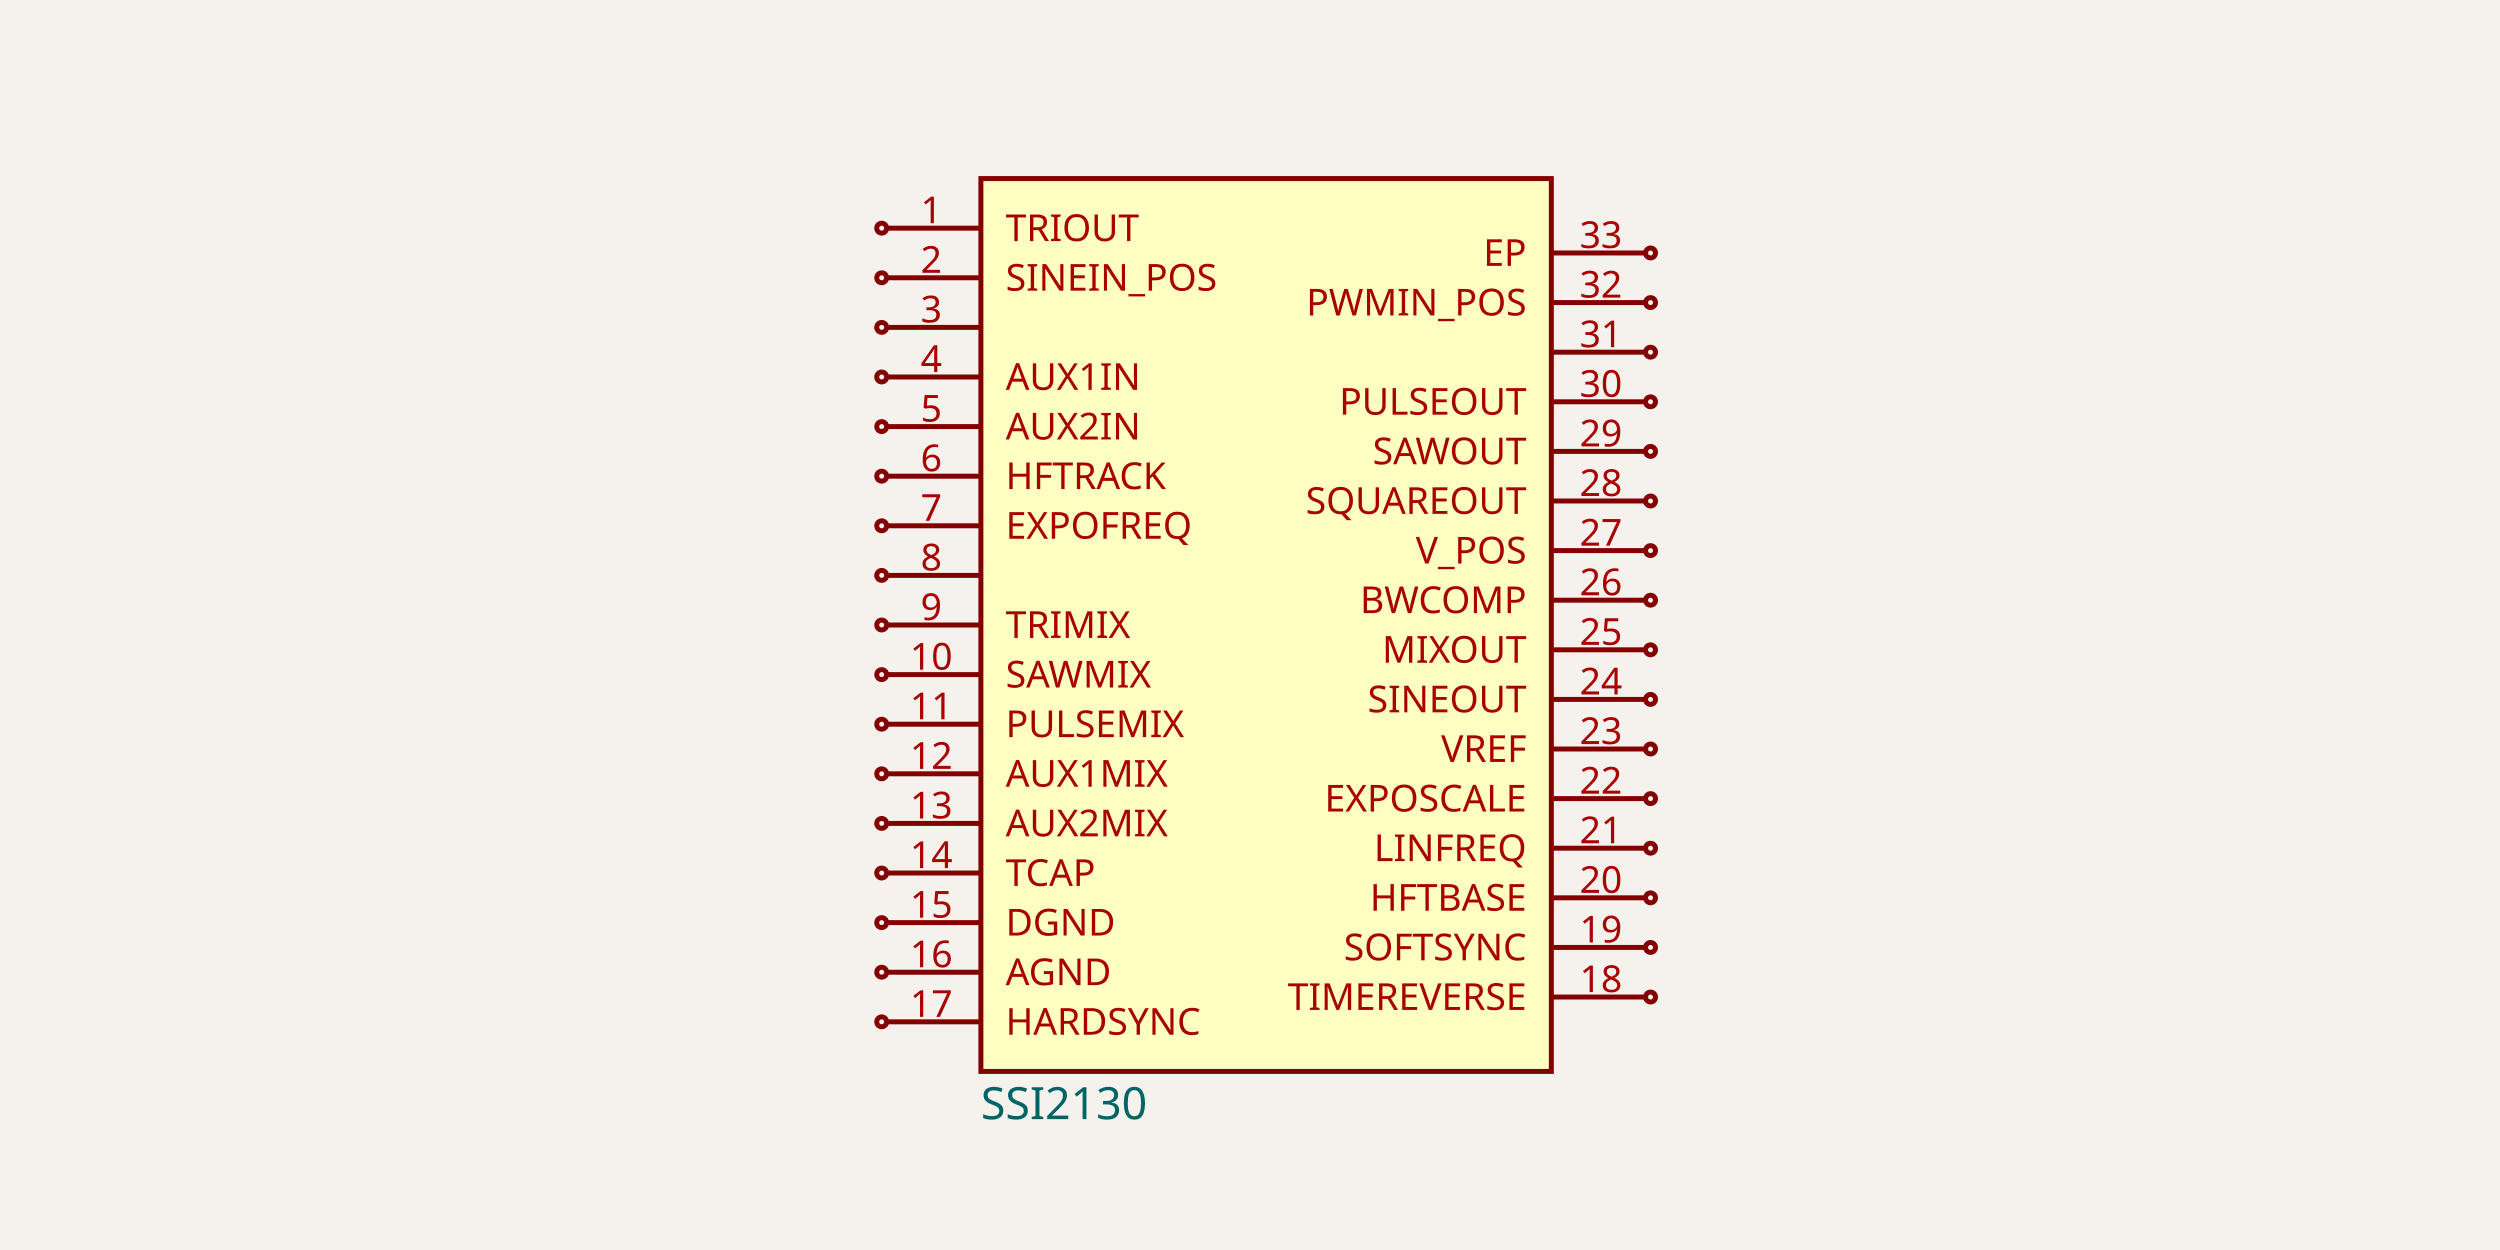
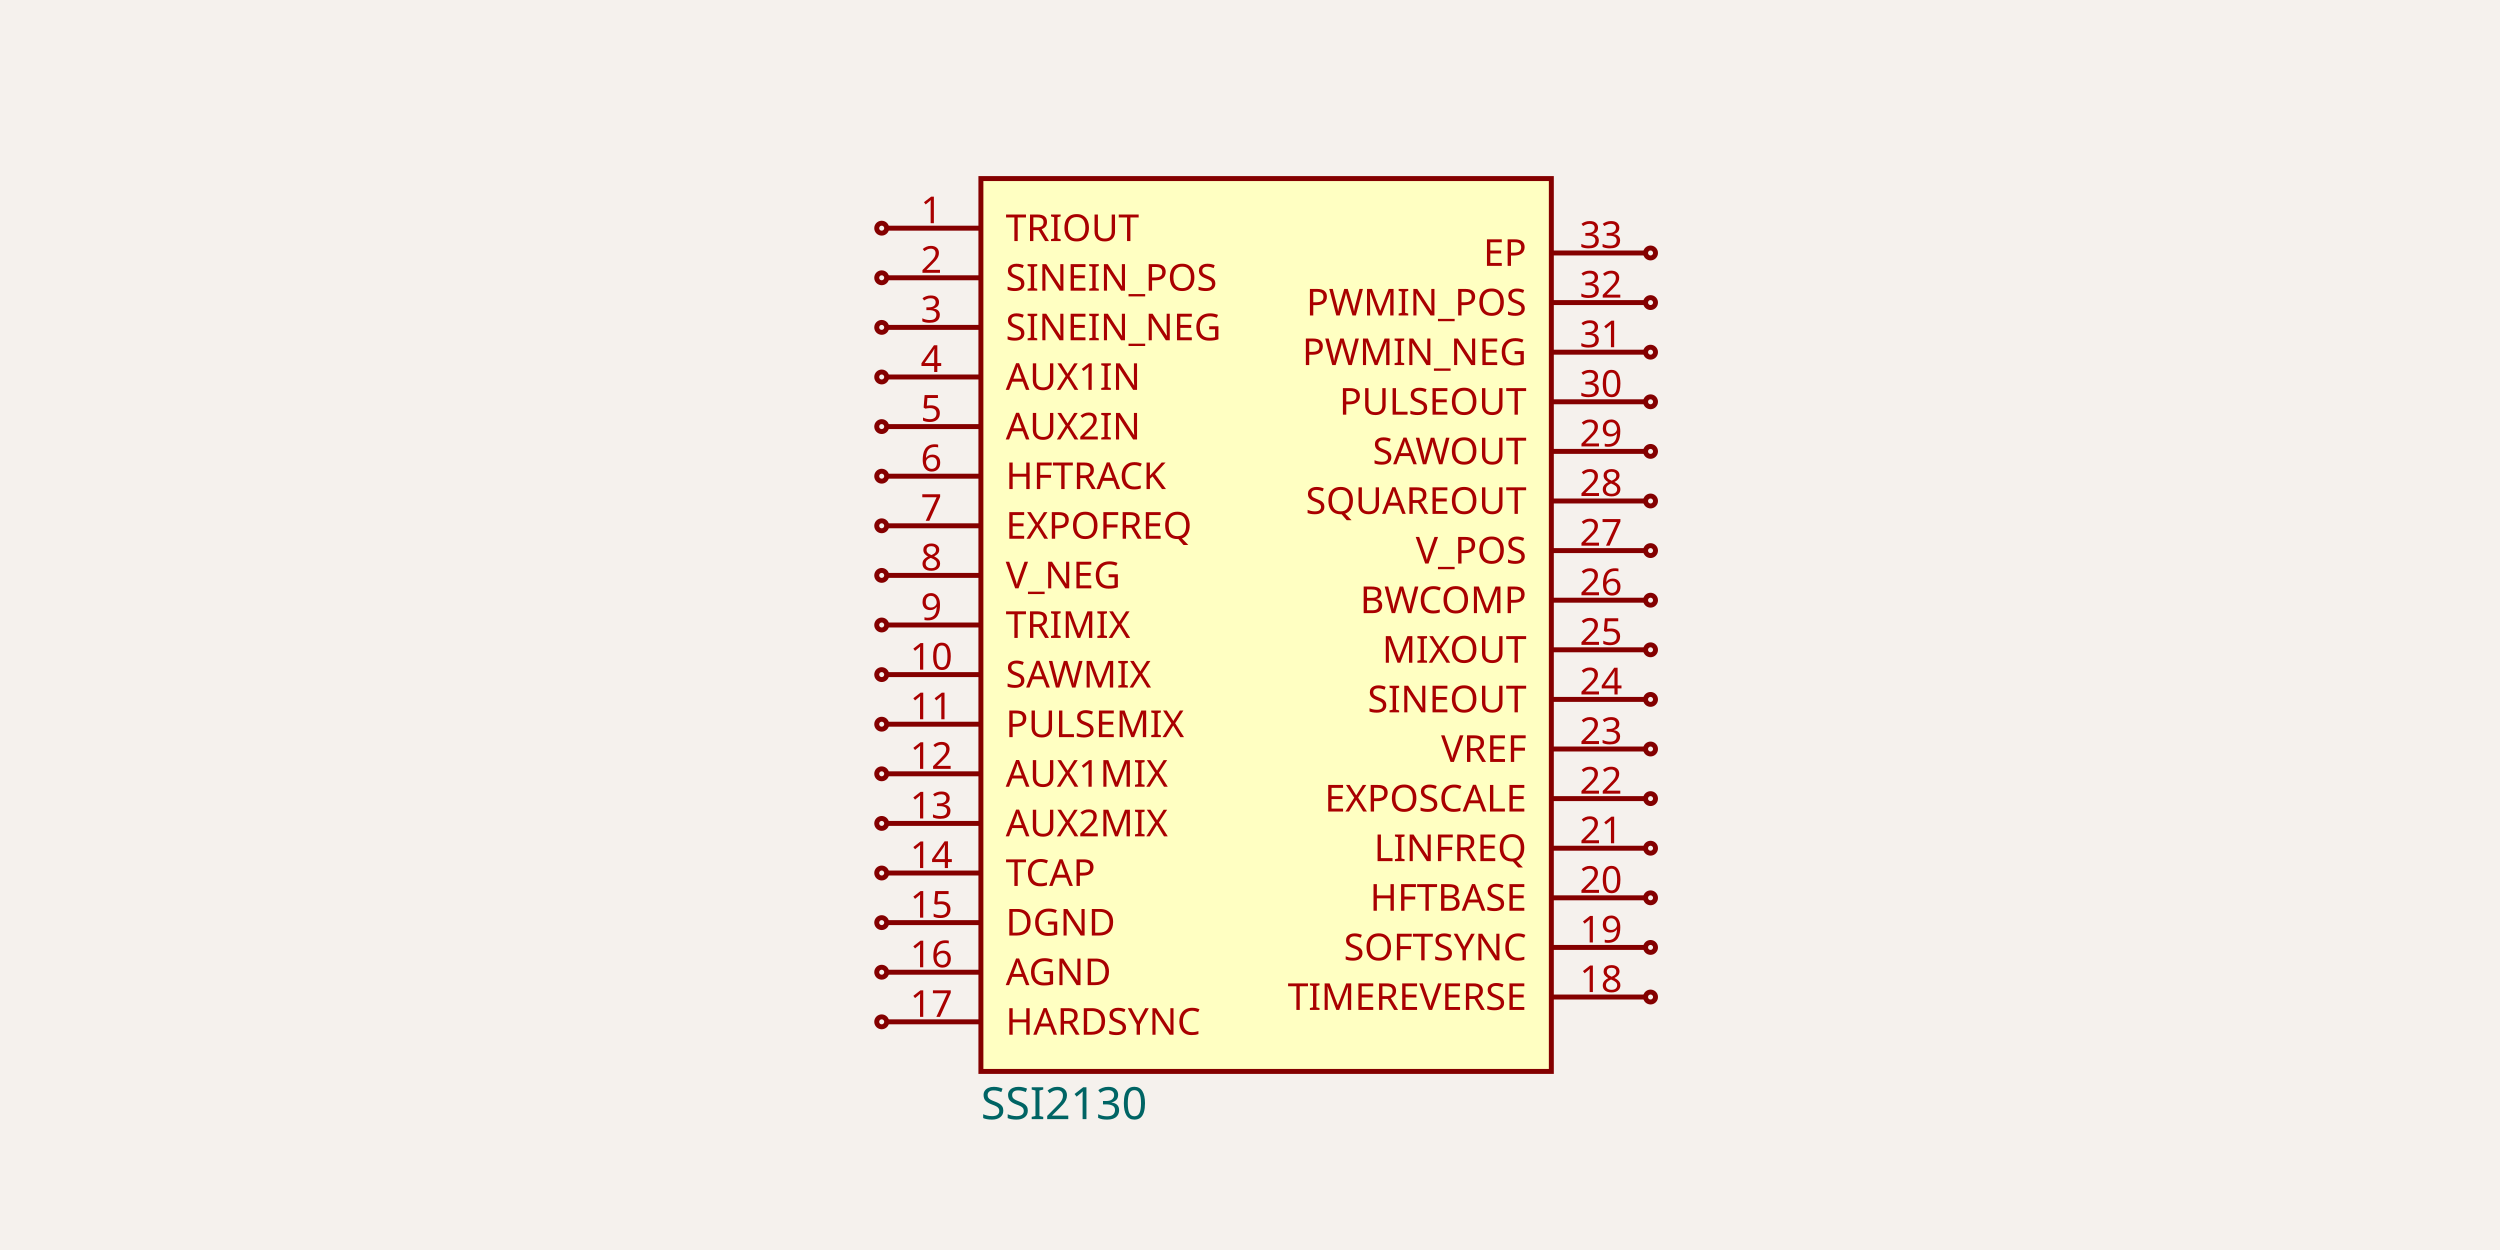
- <svg xmlns="http://www.w3.org/2000/svg" class="tscircuit-schematic" width="1200" height="600" style="background-color: rgb(245, 241, 237)" data-real-to-screen-transform="matrix(119.0476190476,0,0,-119.0476190476,607.7380952381,300)" data-software-used-string="@tscircuit/core@0.0.1537">
+ <svg xmlns="http://www.w3.org/2000/svg" class="tscircuit-schematic" width="1200" height="600" style="background-color: rgb(245, 241, 237)" data-real-to-screen-transform="matrix(119.0476190476,0,0,-119.0476190476,607.7380952381,300)" data-software-used-string="@tscircuit/core@0.0.1766">
  <style>
              .boundary { fill: rgb(245, 241, 237); }
              .schematic-boundary { fill: none; stroke: #fff; }
              .component { fill: none; stroke: rgb(132, 0, 0); }
              .chip { fill: rgb(255, 255, 194); stroke: rgb(132, 0, 0); }
              .component-pin { fill: none; stroke: rgb(132, 0, 0); }
              .text { font-family: sans-serif; fill: rgb(0, 150, 0); }
              .pin-number { fill: rgb(169, 0, 0); }
              .port-label { fill: rgb(0, 100, 100); }
              .component-name { fill: rgb(0, 100, 100); }
-               
+ 
            </style>
  <rect class="boundary" x="0" y="0" width="1200" height="600" />
  <g class="sch-component" data-circuit-json-type="schematic_component" data-schematic-component-id="schematic_component_0">
    <rect class="component chip sch-component-body" x="470.833" y="85.714" width="273.81" height="428.571" stroke-width="2.381px" fill="rgb(255, 255, 194)" stroke="rgb(132, 0, 0)" />
    <rect class="component-overlay sch-component-overlay" x="470.833" y="85.714" width="273.81" height="428.571" fill="transparent" />
    <text class="sch-text" x="470.833" y="529.762" fill="#006464" text-anchor="start" dominant-baseline="middle" font-family="sans-serif" font-size="21.429px" transform="rotate(0, 470.8333, 529.7619)">SSI2130</text>
    <text class="sch-text" x="470.833" y="70.238" fill="#006464" text-anchor="start" dominant-baseline="middle" font-family="sans-serif" font-size="21.429px" transform="rotate(0, 470.8333, 70.2381)" />
    <line class="component-pin sch-component-pin sch-port-line" x1="470.833" y1="109.524" x2="425.595" y2="109.524" stroke-width="2.381px" />
    <g class="sch-port" data-schematic-port-id="source_port_0">
      <circle class="component-pin sch-component-pin sch-port-terminal" cx="423.214" cy="109.524" r="2.381" stroke-width="2.381px" />
      <rect x="420.833" y="107.143" width="4.762" height="4.762" opacity="0" />
    </g>
    <text class="pin-number sch-pin-number" x="447.024" y="107.143" style="font-family: sans-serif;" fill="rgb(169, 0, 0)" text-anchor="middle" dominant-baseline="auto" font-size="17.857px" transform="">1</text>
    <text class="pin-number sch-pin-label" x="482.738" y="109.524" style="font-family: sans-serif;" fill="rgb(169, 0, 0)" text-anchor="start" dominant-baseline="middle" font-size="17.857px" transform="">TRIOUT</text>
    <line class="component-pin sch-component-pin sch-port-line" x1="470.833" y1="133.333" x2="425.595" y2="133.333" stroke-width="2.381px" />
    <g class="sch-port" data-schematic-port-id="source_port_1">
      <circle class="component-pin sch-component-pin sch-port-terminal" cx="423.214" cy="133.333" r="2.381" stroke-width="2.381px" />
      <rect x="420.833" y="130.952" width="4.762" height="4.762" opacity="0" />
    </g>
    <text class="pin-number sch-pin-number" x="447.024" y="130.952" style="font-family: sans-serif;" fill="rgb(169, 0, 0)" text-anchor="middle" dominant-baseline="auto" font-size="17.857px" transform="">2</text>
    <text class="pin-number sch-pin-label" x="482.738" y="133.333" style="font-family: sans-serif;" fill="rgb(169, 0, 0)" text-anchor="start" dominant-baseline="middle" font-size="17.857px" transform="">SINEIN_POS</text>
    <line class="component-pin sch-component-pin sch-port-line" x1="470.833" y1="157.143" x2="425.595" y2="157.143" stroke-width="2.381px" />
    <g class="sch-port" data-schematic-port-id="source_port_2">
      <circle class="component-pin sch-component-pin sch-port-terminal" cx="423.214" cy="157.143" r="2.381" stroke-width="2.381px" />
      <rect x="420.833" y="154.762" width="4.762" height="4.762" opacity="0" />
    </g>
    <text class="pin-number sch-pin-number" x="447.024" y="154.762" style="font-family: sans-serif;" fill="rgb(169, 0, 0)" text-anchor="middle" dominant-baseline="auto" font-size="17.857px" transform="">3</text>
+     <text class="pin-number sch-pin-label" x="482.738" y="157.143" style="font-family: sans-serif;" fill="rgb(169, 0, 0)" text-anchor="start" dominant-baseline="middle" font-size="17.857px" transform="">SINEIN_NEG</text>
    <line class="component-pin sch-component-pin sch-port-line" x1="470.833" y1="180.952" x2="425.595" y2="180.952" stroke-width="2.381px" />
    <g class="sch-port" data-schematic-port-id="source_port_3">
      <circle class="component-pin sch-component-pin sch-port-terminal" cx="423.214" cy="180.952" r="2.381" stroke-width="2.381px" />
      <rect x="420.833" y="178.571" width="4.762" height="4.762" opacity="0" />
    </g>
    <text class="pin-number sch-pin-number" x="447.024" y="178.571" style="font-family: sans-serif;" fill="rgb(169, 0, 0)" text-anchor="middle" dominant-baseline="auto" font-size="17.857px" transform="">4</text>
    <text class="pin-number sch-pin-label" x="482.738" y="180.952" style="font-family: sans-serif;" fill="rgb(169, 0, 0)" text-anchor="start" dominant-baseline="middle" font-size="17.857px" transform="">AUX1IN</text>
    <line class="component-pin sch-component-pin sch-port-line" x1="470.833" y1="204.762" x2="425.595" y2="204.762" stroke-width="2.381px" />
    <g class="sch-port" data-schematic-port-id="source_port_4">
      <circle class="component-pin sch-component-pin sch-port-terminal" cx="423.214" cy="204.762" r="2.381" stroke-width="2.381px" />
      <rect x="420.833" y="202.381" width="4.762" height="4.762" opacity="0" />
    </g>
    <text class="pin-number sch-pin-number" x="447.024" y="202.381" style="font-family: sans-serif;" fill="rgb(169, 0, 0)" text-anchor="middle" dominant-baseline="auto" font-size="17.857px" transform="">5</text>
    <text class="pin-number sch-pin-label" x="482.738" y="204.762" style="font-family: sans-serif;" fill="rgb(169, 0, 0)" text-anchor="start" dominant-baseline="middle" font-size="17.857px" transform="">AUX2IN</text>
    <line class="component-pin sch-component-pin sch-port-line" x1="470.833" y1="228.571" x2="425.595" y2="228.571" stroke-width="2.381px" />
    <g class="sch-port" data-schematic-port-id="source_port_5">
      <circle class="component-pin sch-component-pin sch-port-terminal" cx="423.214" cy="228.571" r="2.381" stroke-width="2.381px" />
      <rect x="420.833" y="226.19" width="4.762" height="4.762" opacity="0" />
    </g>
    <text class="pin-number sch-pin-number" x="447.024" y="226.19" style="font-family: sans-serif;" fill="rgb(169, 0, 0)" text-anchor="middle" dominant-baseline="auto" font-size="17.857px" transform="">6</text>
    <text class="pin-number sch-pin-label" x="482.738" y="228.571" style="font-family: sans-serif;" fill="rgb(169, 0, 0)" text-anchor="start" dominant-baseline="middle" font-size="17.857px" transform="">HFTRACK</text>
    <line class="component-pin sch-component-pin sch-port-line" x1="470.833" y1="252.381" x2="425.595" y2="252.381" stroke-width="2.381px" />
    <g class="sch-port" data-schematic-port-id="source_port_6">
      <circle class="component-pin sch-component-pin sch-port-terminal" cx="423.214" cy="252.381" r="2.381" stroke-width="2.381px" />
      <rect x="420.833" y="250" width="4.762" height="4.762" opacity="0" />
    </g>
    <text class="pin-number sch-pin-number" x="447.024" y="250" style="font-family: sans-serif;" fill="rgb(169, 0, 0)" text-anchor="middle" dominant-baseline="auto" font-size="17.857px" transform="">7</text>
    <text class="pin-number sch-pin-label" x="482.738" y="252.381" style="font-family: sans-serif;" fill="rgb(169, 0, 0)" text-anchor="start" dominant-baseline="middle" font-size="17.857px" transform="">EXPOFREQ</text>
    <line class="component-pin sch-component-pin sch-port-line" x1="470.833" y1="276.19" x2="425.595" y2="276.19" stroke-width="2.381px" />
    <g class="sch-port" data-schematic-port-id="source_port_7">
      <circle class="component-pin sch-component-pin sch-port-terminal" cx="423.214" cy="276.19" r="2.381" stroke-width="2.381px" />
      <rect x="420.833" y="273.81" width="4.762" height="4.762" opacity="0" />
    </g>
    <text class="pin-number sch-pin-number" x="447.024" y="273.81" style="font-family: sans-serif;" fill="rgb(169, 0, 0)" text-anchor="middle" dominant-baseline="auto" font-size="17.857px" transform="">8</text>
+     <text class="pin-number sch-pin-label" x="482.738" y="276.19" style="font-family: sans-serif;" fill="rgb(169, 0, 0)" text-anchor="start" dominant-baseline="middle" font-size="17.857px" transform="">V_NEG</text>
    <line class="component-pin sch-component-pin sch-port-line" x1="470.833" y1="300" x2="425.595" y2="300" stroke-width="2.381px" />
    <g class="sch-port" data-schematic-port-id="source_port_8">
      <circle class="component-pin sch-component-pin sch-port-terminal" cx="423.214" cy="300" r="2.381" stroke-width="2.381px" />
      <rect x="420.833" y="297.619" width="4.762" height="4.762" opacity="0" />
    </g>
    <text class="pin-number sch-pin-number" x="447.024" y="297.619" style="font-family: sans-serif;" fill="rgb(169, 0, 0)" text-anchor="middle" dominant-baseline="auto" font-size="17.857px" transform="">9</text>
    <text class="pin-number sch-pin-label" x="482.738" y="300" style="font-family: sans-serif;" fill="rgb(169, 0, 0)" text-anchor="start" dominant-baseline="middle" font-size="17.857px" transform="">TRIMIX</text>
    <line class="component-pin sch-component-pin sch-port-line" x1="470.833" y1="323.81" x2="425.595" y2="323.81" stroke-width="2.381px" />
    <g class="sch-port" data-schematic-port-id="source_port_9">
      <circle class="component-pin sch-component-pin sch-port-terminal" cx="423.214" cy="323.81" r="2.381" stroke-width="2.381px" />
      <rect x="420.833" y="321.429" width="4.762" height="4.762" opacity="0" />
    </g>
    <text class="pin-number sch-pin-number" x="447.024" y="321.429" style="font-family: sans-serif;" fill="rgb(169, 0, 0)" text-anchor="middle" dominant-baseline="auto" font-size="17.857px" transform="">10</text>
    <text class="pin-number sch-pin-label" x="482.738" y="323.81" style="font-family: sans-serif;" fill="rgb(169, 0, 0)" text-anchor="start" dominant-baseline="middle" font-size="17.857px" transform="">SAWMIX</text>
    <line class="component-pin sch-component-pin sch-port-line" x1="470.833" y1="347.619" x2="425.595" y2="347.619" stroke-width="2.381px" />
    <g class="sch-port" data-schematic-port-id="source_port_10">
      <circle class="component-pin sch-component-pin sch-port-terminal" cx="423.214" cy="347.619" r="2.381" stroke-width="2.381px" />
      <rect x="420.833" y="345.238" width="4.762" height="4.762" opacity="0" />
    </g>
    <text class="pin-number sch-pin-number" x="447.024" y="345.238" style="font-family: sans-serif;" fill="rgb(169, 0, 0)" text-anchor="middle" dominant-baseline="auto" font-size="17.857px" transform="">11</text>
    <text class="pin-number sch-pin-label" x="482.738" y="347.619" style="font-family: sans-serif;" fill="rgb(169, 0, 0)" text-anchor="start" dominant-baseline="middle" font-size="17.857px" transform="">PULSEMIX</text>
    <line class="component-pin sch-component-pin sch-port-line" x1="470.833" y1="371.429" x2="425.595" y2="371.429" stroke-width="2.381px" />
    <g class="sch-port" data-schematic-port-id="source_port_11">
      <circle class="component-pin sch-component-pin sch-port-terminal" cx="423.214" cy="371.429" r="2.381" stroke-width="2.381px" />
      <rect x="420.833" y="369.048" width="4.762" height="4.762" opacity="0" />
    </g>
    <text class="pin-number sch-pin-number" x="447.024" y="369.048" style="font-family: sans-serif;" fill="rgb(169, 0, 0)" text-anchor="middle" dominant-baseline="auto" font-size="17.857px" transform="">12</text>
    <text class="pin-number sch-pin-label" x="482.738" y="371.429" style="font-family: sans-serif;" fill="rgb(169, 0, 0)" text-anchor="start" dominant-baseline="middle" font-size="17.857px" transform="">AUX1MIX</text>
    <line class="component-pin sch-component-pin sch-port-line" x1="470.833" y1="395.238" x2="425.595" y2="395.238" stroke-width="2.381px" />
    <g class="sch-port" data-schematic-port-id="source_port_12">
      <circle class="component-pin sch-component-pin sch-port-terminal" cx="423.214" cy="395.238" r="2.381" stroke-width="2.381px" />
      <rect x="420.833" y="392.857" width="4.762" height="4.762" opacity="0" />
    </g>
    <text class="pin-number sch-pin-number" x="447.024" y="392.857" style="font-family: sans-serif;" fill="rgb(169, 0, 0)" text-anchor="middle" dominant-baseline="auto" font-size="17.857px" transform="">13</text>
    <text class="pin-number sch-pin-label" x="482.738" y="395.238" style="font-family: sans-serif;" fill="rgb(169, 0, 0)" text-anchor="start" dominant-baseline="middle" font-size="17.857px" transform="">AUX2MIX</text>
    <line class="component-pin sch-component-pin sch-port-line" x1="470.833" y1="419.048" x2="425.595" y2="419.048" stroke-width="2.381px" />
    <g class="sch-port" data-schematic-port-id="source_port_13">
      <circle class="component-pin sch-component-pin sch-port-terminal" cx="423.214" cy="419.048" r="2.381" stroke-width="2.381px" />
      <rect x="420.833" y="416.667" width="4.762" height="4.762" opacity="0" />
    </g>
    <text class="pin-number sch-pin-number" x="447.024" y="416.667" style="font-family: sans-serif;" fill="rgb(169, 0, 0)" text-anchor="middle" dominant-baseline="auto" font-size="17.857px" transform="">14</text>
    <text class="pin-number sch-pin-label" x="482.738" y="419.048" style="font-family: sans-serif;" fill="rgb(169, 0, 0)" text-anchor="start" dominant-baseline="middle" font-size="17.857px" transform="">TCAP</text>
    <line class="component-pin sch-component-pin sch-port-line" x1="470.833" y1="442.857" x2="425.595" y2="442.857" stroke-width="2.381px" />
    <g class="sch-port" data-schematic-port-id="source_port_14">
      <circle class="component-pin sch-component-pin sch-port-terminal" cx="423.214" cy="442.857" r="2.381" stroke-width="2.381px" />
      <rect x="420.833" y="440.476" width="4.762" height="4.762" opacity="0" />
    </g>
    <text class="pin-number sch-pin-number" x="447.024" y="440.476" style="font-family: sans-serif;" fill="rgb(169, 0, 0)" text-anchor="middle" dominant-baseline="auto" font-size="17.857px" transform="">15</text>
    <text class="pin-number sch-pin-label" x="482.738" y="442.857" style="font-family: sans-serif;" fill="rgb(169, 0, 0)" text-anchor="start" dominant-baseline="middle" font-size="17.857px" transform="">DGND</text>
    <line class="component-pin sch-component-pin sch-port-line" x1="470.833" y1="466.667" x2="425.595" y2="466.667" stroke-width="2.381px" />
    <g class="sch-port" data-schematic-port-id="source_port_15">
      <circle class="component-pin sch-component-pin sch-port-terminal" cx="423.214" cy="466.667" r="2.381" stroke-width="2.381px" />
      <rect x="420.833" y="464.286" width="4.762" height="4.762" opacity="0" />
    </g>
    <text class="pin-number sch-pin-number" x="447.024" y="464.286" style="font-family: sans-serif;" fill="rgb(169, 0, 0)" text-anchor="middle" dominant-baseline="auto" font-size="17.857px" transform="">16</text>
    <text class="pin-number sch-pin-label" x="482.738" y="466.667" style="font-family: sans-serif;" fill="rgb(169, 0, 0)" text-anchor="start" dominant-baseline="middle" font-size="17.857px" transform="">AGND</text>
    <line class="component-pin sch-component-pin sch-port-line" x1="470.833" y1="490.476" x2="425.595" y2="490.476" stroke-width="2.381px" />
    <g class="sch-port" data-schematic-port-id="source_port_16">
      <circle class="component-pin sch-component-pin sch-port-terminal" cx="423.214" cy="490.476" r="2.381" stroke-width="2.381px" />
      <rect x="420.833" y="488.095" width="4.762" height="4.762" opacity="0" />
    </g>
    <text class="pin-number sch-pin-number" x="447.024" y="488.095" style="font-family: sans-serif;" fill="rgb(169, 0, 0)" text-anchor="middle" dominant-baseline="auto" font-size="17.857px" transform="">17</text>
    <text class="pin-number sch-pin-label" x="482.738" y="490.476" style="font-family: sans-serif;" fill="rgb(169, 0, 0)" text-anchor="start" dominant-baseline="middle" font-size="17.857px" transform="">HARDSYNC</text>
    <line class="component-pin sch-component-pin sch-port-line" x1="744.643" y1="478.571" x2="789.881" y2="478.571" stroke-width="2.381px" />
    <g class="sch-port" data-schematic-port-id="source_port_17">
      <circle class="component-pin sch-component-pin sch-port-terminal" cx="792.262" cy="478.571" r="2.381" stroke-width="2.381px" />
      <rect x="789.881" y="476.19" width="4.762" height="4.762" opacity="0" />
    </g>
    <text class="pin-number sch-pin-number" x="768.452" y="476.19" style="font-family: sans-serif;" fill="rgb(169, 0, 0)" text-anchor="middle" dominant-baseline="auto" font-size="17.857px" transform="">18</text>
    <text class="pin-number sch-pin-label" x="732.738" y="478.571" style="font-family: sans-serif;" fill="rgb(169, 0, 0)" text-anchor="end" dominant-baseline="middle" font-size="17.857px" transform="">TIMEREVERSE</text>
    <line class="component-pin sch-component-pin sch-port-line" x1="744.643" y1="454.762" x2="789.881" y2="454.762" stroke-width="2.381px" />
    <g class="sch-port" data-schematic-port-id="source_port_18">
      <circle class="component-pin sch-component-pin sch-port-terminal" cx="792.262" cy="454.762" r="2.381" stroke-width="2.381px" />
      <rect x="789.881" y="452.381" width="4.762" height="4.762" opacity="0" />
    </g>
    <text class="pin-number sch-pin-number" x="768.452" y="452.381" style="font-family: sans-serif;" fill="rgb(169, 0, 0)" text-anchor="middle" dominant-baseline="auto" font-size="17.857px" transform="">19</text>
    <text class="pin-number sch-pin-label" x="732.738" y="454.762" style="font-family: sans-serif;" fill="rgb(169, 0, 0)" text-anchor="end" dominant-baseline="middle" font-size="17.857px" transform="">SOFTSYNC</text>
    <line class="component-pin sch-component-pin sch-port-line" x1="744.643" y1="430.952" x2="789.881" y2="430.952" stroke-width="2.381px" />
    <g class="sch-port" data-schematic-port-id="source_port_19">
      <circle class="component-pin sch-component-pin sch-port-terminal" cx="792.262" cy="430.952" r="2.381" stroke-width="2.381px" />
      <rect x="789.881" y="428.571" width="4.762" height="4.762" opacity="0" />
    </g>
    <text class="pin-number sch-pin-number" x="768.452" y="428.571" style="font-family: sans-serif;" fill="rgb(169, 0, 0)" text-anchor="middle" dominant-baseline="auto" font-size="17.857px" transform="">20</text>
    <text class="pin-number sch-pin-label" x="732.738" y="430.952" style="font-family: sans-serif;" fill="rgb(169, 0, 0)" text-anchor="end" dominant-baseline="middle" font-size="17.857px" transform="">HFTBASE</text>
    <line class="component-pin sch-component-pin sch-port-line" x1="744.643" y1="407.143" x2="789.881" y2="407.143" stroke-width="2.381px" />
    <g class="sch-port" data-schematic-port-id="source_port_20">
      <circle class="component-pin sch-component-pin sch-port-terminal" cx="792.262" cy="407.143" r="2.381" stroke-width="2.381px" />
      <rect x="789.881" y="404.762" width="4.762" height="4.762" opacity="0" />
    </g>
    <text class="pin-number sch-pin-number" x="768.452" y="404.762" style="font-family: sans-serif;" fill="rgb(169, 0, 0)" text-anchor="middle" dominant-baseline="auto" font-size="17.857px" transform="">21</text>
    <text class="pin-number sch-pin-label" x="732.738" y="407.143" style="font-family: sans-serif;" fill="rgb(169, 0, 0)" text-anchor="end" dominant-baseline="middle" font-size="17.857px" transform="">LINFREQ</text>
    <line class="component-pin sch-component-pin sch-port-line" x1="744.643" y1="383.333" x2="789.881" y2="383.333" stroke-width="2.381px" />
    <g class="sch-port" data-schematic-port-id="source_port_21">
      <circle class="component-pin sch-component-pin sch-port-terminal" cx="792.262" cy="383.333" r="2.381" stroke-width="2.381px" />
      <rect x="789.881" y="380.952" width="4.762" height="4.762" opacity="0" />
    </g>
    <text class="pin-number sch-pin-number" x="768.452" y="380.952" style="font-family: sans-serif;" fill="rgb(169, 0, 0)" text-anchor="middle" dominant-baseline="auto" font-size="17.857px" transform="">22</text>
    <text class="pin-number sch-pin-label" x="732.738" y="383.333" style="font-family: sans-serif;" fill="rgb(169, 0, 0)" text-anchor="end" dominant-baseline="middle" font-size="17.857px" transform="">EXPOSCALE</text>
    <line class="component-pin sch-component-pin sch-port-line" x1="744.643" y1="359.524" x2="789.881" y2="359.524" stroke-width="2.381px" />
    <g class="sch-port" data-schematic-port-id="source_port_22">
      <circle class="component-pin sch-component-pin sch-port-terminal" cx="792.262" cy="359.524" r="2.381" stroke-width="2.381px" />
      <rect x="789.881" y="357.143" width="4.762" height="4.762" opacity="0" />
    </g>
    <text class="pin-number sch-pin-number" x="768.452" y="357.143" style="font-family: sans-serif;" fill="rgb(169, 0, 0)" text-anchor="middle" dominant-baseline="auto" font-size="17.857px" transform="">23</text>
    <text class="pin-number sch-pin-label" x="732.738" y="359.524" style="font-family: sans-serif;" fill="rgb(169, 0, 0)" text-anchor="end" dominant-baseline="middle" font-size="17.857px" transform="">VREF</text>
    <line class="component-pin sch-component-pin sch-port-line" x1="744.643" y1="335.714" x2="789.881" y2="335.714" stroke-width="2.381px" />
    <g class="sch-port" data-schematic-port-id="source_port_23">
      <circle class="component-pin sch-component-pin sch-port-terminal" cx="792.262" cy="335.714" r="2.381" stroke-width="2.381px" />
      <rect x="789.881" y="333.333" width="4.762" height="4.762" opacity="0" />
    </g>
    <text class="pin-number sch-pin-number" x="768.452" y="333.333" style="font-family: sans-serif;" fill="rgb(169, 0, 0)" text-anchor="middle" dominant-baseline="auto" font-size="17.857px" transform="">24</text>
    <text class="pin-number sch-pin-label" x="732.738" y="335.714" style="font-family: sans-serif;" fill="rgb(169, 0, 0)" text-anchor="end" dominant-baseline="middle" font-size="17.857px" transform="">SINEOUT</text>
    <line class="component-pin sch-component-pin sch-port-line" x1="744.643" y1="311.905" x2="789.881" y2="311.905" stroke-width="2.381px" />
    <g class="sch-port" data-schematic-port-id="source_port_24">
      <circle class="component-pin sch-component-pin sch-port-terminal" cx="792.262" cy="311.905" r="2.381" stroke-width="2.381px" />
      <rect x="789.881" y="309.524" width="4.762" height="4.762" opacity="0" />
    </g>
    <text class="pin-number sch-pin-number" x="768.452" y="309.524" style="font-family: sans-serif;" fill="rgb(169, 0, 0)" text-anchor="middle" dominant-baseline="auto" font-size="17.857px" transform="">25</text>
    <text class="pin-number sch-pin-label" x="732.738" y="311.905" style="font-family: sans-serif;" fill="rgb(169, 0, 0)" text-anchor="end" dominant-baseline="middle" font-size="17.857px" transform="">MIXOUT</text>
    <line class="component-pin sch-component-pin sch-port-line" x1="744.643" y1="288.095" x2="789.881" y2="288.095" stroke-width="2.381px" />
    <g class="sch-port" data-schematic-port-id="source_port_25">
      <circle class="component-pin sch-component-pin sch-port-terminal" cx="792.262" cy="288.095" r="2.381" stroke-width="2.381px" />
      <rect x="789.881" y="285.714" width="4.762" height="4.762" opacity="0" />
    </g>
    <text class="pin-number sch-pin-number" x="768.452" y="285.714" style="font-family: sans-serif;" fill="rgb(169, 0, 0)" text-anchor="middle" dominant-baseline="auto" font-size="17.857px" transform="">26</text>
    <text class="pin-number sch-pin-label" x="732.738" y="288.095" style="font-family: sans-serif;" fill="rgb(169, 0, 0)" text-anchor="end" dominant-baseline="middle" font-size="17.857px" transform="">BWCOMP</text>
    <line class="component-pin sch-component-pin sch-port-line" x1="744.643" y1="264.286" x2="789.881" y2="264.286" stroke-width="2.381px" />
    <g class="sch-port" data-schematic-port-id="source_port_26">
      <circle class="component-pin sch-component-pin sch-port-terminal" cx="792.262" cy="264.286" r="2.381" stroke-width="2.381px" />
      <rect x="789.881" y="261.905" width="4.762" height="4.762" opacity="0" />
    </g>
    <text class="pin-number sch-pin-number" x="768.452" y="261.905" style="font-family: sans-serif;" fill="rgb(169, 0, 0)" text-anchor="middle" dominant-baseline="auto" font-size="17.857px" transform="">27</text>
    <text class="pin-number sch-pin-label" x="732.738" y="264.286" style="font-family: sans-serif;" fill="rgb(169, 0, 0)" text-anchor="end" dominant-baseline="middle" font-size="17.857px" transform="">V_POS</text>
    <line class="component-pin sch-component-pin sch-port-line" x1="744.643" y1="240.476" x2="789.881" y2="240.476" stroke-width="2.381px" />
    <g class="sch-port" data-schematic-port-id="source_port_27">
      <circle class="component-pin sch-component-pin sch-port-terminal" cx="792.262" cy="240.476" r="2.381" stroke-width="2.381px" />
      <rect x="789.881" y="238.095" width="4.762" height="4.762" opacity="0" />
    </g>
    <text class="pin-number sch-pin-number" x="768.452" y="238.095" style="font-family: sans-serif;" fill="rgb(169, 0, 0)" text-anchor="middle" dominant-baseline="auto" font-size="17.857px" transform="">28</text>
    <text class="pin-number sch-pin-label" x="732.738" y="240.476" style="font-family: sans-serif;" fill="rgb(169, 0, 0)" text-anchor="end" dominant-baseline="middle" font-size="17.857px" transform="">SQUAREOUT</text>
    <line class="component-pin sch-component-pin sch-port-line" x1="744.643" y1="216.667" x2="789.881" y2="216.667" stroke-width="2.381px" />
    <g class="sch-port" data-schematic-port-id="source_port_28">
      <circle class="component-pin sch-component-pin sch-port-terminal" cx="792.262" cy="216.667" r="2.381" stroke-width="2.381px" />
      <rect x="789.881" y="214.286" width="4.762" height="4.762" opacity="0" />
    </g>
    <text class="pin-number sch-pin-number" x="768.452" y="214.286" style="font-family: sans-serif;" fill="rgb(169, 0, 0)" text-anchor="middle" dominant-baseline="auto" font-size="17.857px" transform="">29</text>
    <text class="pin-number sch-pin-label" x="732.738" y="216.667" style="font-family: sans-serif;" fill="rgb(169, 0, 0)" text-anchor="end" dominant-baseline="middle" font-size="17.857px" transform="">SAWOUT</text>
    <line class="component-pin sch-component-pin sch-port-line" x1="744.643" y1="192.857" x2="789.881" y2="192.857" stroke-width="2.381px" />
    <g class="sch-port" data-schematic-port-id="source_port_29">
      <circle class="component-pin sch-component-pin sch-port-terminal" cx="792.262" cy="192.857" r="2.381" stroke-width="2.381px" />
      <rect x="789.881" y="190.476" width="4.762" height="4.762" opacity="0" />
    </g>
    <text class="pin-number sch-pin-number" x="768.452" y="190.476" style="font-family: sans-serif;" fill="rgb(169, 0, 0)" text-anchor="middle" dominant-baseline="auto" font-size="17.857px" transform="">30</text>
    <text class="pin-number sch-pin-label" x="732.738" y="192.857" style="font-family: sans-serif;" fill="rgb(169, 0, 0)" text-anchor="end" dominant-baseline="middle" font-size="17.857px" transform="">PULSEOUT</text>
    <line class="component-pin sch-component-pin sch-port-line" x1="744.643" y1="169.048" x2="789.881" y2="169.048" stroke-width="2.381px" />
    <g class="sch-port" data-schematic-port-id="source_port_30">
      <circle class="component-pin sch-component-pin sch-port-terminal" cx="792.262" cy="169.048" r="2.381" stroke-width="2.381px" />
      <rect x="789.881" y="166.667" width="4.762" height="4.762" opacity="0" />
    </g>
    <text class="pin-number sch-pin-number" x="768.452" y="166.667" style="font-family: sans-serif;" fill="rgb(169, 0, 0)" text-anchor="middle" dominant-baseline="auto" font-size="17.857px" transform="">31</text>
+     <text class="pin-number sch-pin-label" x="732.738" y="169.048" style="font-family: sans-serif;" fill="rgb(169, 0, 0)" text-anchor="end" dominant-baseline="middle" font-size="17.857px" transform="">PWMIN_NEG</text>
    <line class="component-pin sch-component-pin sch-port-line" x1="744.643" y1="145.238" x2="789.881" y2="145.238" stroke-width="2.381px" />
    <g class="sch-port" data-schematic-port-id="source_port_31">
      <circle class="component-pin sch-component-pin sch-port-terminal" cx="792.262" cy="145.238" r="2.381" stroke-width="2.381px" />
      <rect x="789.881" y="142.857" width="4.762" height="4.762" opacity="0" />
    </g>
    <text class="pin-number sch-pin-number" x="768.452" y="142.857" style="font-family: sans-serif;" fill="rgb(169, 0, 0)" text-anchor="middle" dominant-baseline="auto" font-size="17.857px" transform="">32</text>
    <text class="pin-number sch-pin-label" x="732.738" y="145.238" style="font-family: sans-serif;" fill="rgb(169, 0, 0)" text-anchor="end" dominant-baseline="middle" font-size="17.857px" transform="">PWMIN_POS</text>
    <line class="component-pin sch-component-pin sch-port-line" x1="744.643" y1="121.429" x2="789.881" y2="121.429" stroke-width="2.381px" />
    <g class="sch-port" data-schematic-port-id="source_port_32">
      <circle class="component-pin sch-component-pin sch-port-terminal" cx="792.262" cy="121.429" r="2.381" stroke-width="2.381px" />
      <rect x="789.881" y="119.048" width="4.762" height="4.762" opacity="0" />
    </g>
    <text class="pin-number sch-pin-number" x="768.452" y="119.048" style="font-family: sans-serif;" fill="rgb(169, 0, 0)" text-anchor="middle" dominant-baseline="auto" font-size="17.857px" transform="">33</text>
    <text class="pin-number sch-pin-label" x="732.738" y="121.429" style="font-family: sans-serif;" fill="rgb(169, 0, 0)" text-anchor="end" dominant-baseline="middle" font-size="17.857px" transform="">EP</text>
  </g>
  <g class="schematic-port-hover sch-port-hover" data-schematic-port-id="source_port_0">
    <circle cx="423.214" cy="109.524" r="4.762" fill="red" opacity="0" />
  </g>
  <g class="schematic-port-hover sch-port-hover" data-schematic-port-id="source_port_1">
    <circle cx="423.214" cy="133.333" r="4.762" fill="red" opacity="0" />
  </g>
  <g class="schematic-port-hover sch-port-hover" data-schematic-port-id="source_port_2">
    <circle cx="423.214" cy="157.143" r="4.762" fill="red" opacity="0" />
  </g>
  <g class="schematic-port-hover sch-port-hover" data-schematic-port-id="source_port_3">
    <circle cx="423.214" cy="180.952" r="4.762" fill="red" opacity="0" />
  </g>
  <g class="schematic-port-hover sch-port-hover" data-schematic-port-id="source_port_4">
    <circle cx="423.214" cy="204.762" r="4.762" fill="red" opacity="0" />
  </g>
  <g class="schematic-port-hover sch-port-hover" data-schematic-port-id="source_port_5">
    <circle cx="423.214" cy="228.571" r="4.762" fill="red" opacity="0" />
  </g>
  <g class="schematic-port-hover sch-port-hover" data-schematic-port-id="source_port_6">
    <circle cx="423.214" cy="252.381" r="4.762" fill="red" opacity="0" />
  </g>
  <g class="schematic-port-hover sch-port-hover" data-schematic-port-id="source_port_7">
    <circle cx="423.214" cy="276.19" r="4.762" fill="red" opacity="0" />
  </g>
  <g class="schematic-port-hover sch-port-hover" data-schematic-port-id="source_port_8">
    <circle cx="423.214" cy="300" r="4.762" fill="red" opacity="0" />
  </g>
  <g class="schematic-port-hover sch-port-hover" data-schematic-port-id="source_port_9">
    <circle cx="423.214" cy="323.81" r="4.762" fill="red" opacity="0" />
  </g>
  <g class="schematic-port-hover sch-port-hover" data-schematic-port-id="source_port_10">
    <circle cx="423.214" cy="347.619" r="4.762" fill="red" opacity="0" />
  </g>
  <g class="schematic-port-hover sch-port-hover" data-schematic-port-id="source_port_11">
    <circle cx="423.214" cy="371.429" r="4.762" fill="red" opacity="0" />
  </g>
  <g class="schematic-port-hover sch-port-hover" data-schematic-port-id="source_port_12">
    <circle cx="423.214" cy="395.238" r="4.762" fill="red" opacity="0" />
  </g>
  <g class="schematic-port-hover sch-port-hover" data-schematic-port-id="source_port_13">
    <circle cx="423.214" cy="419.048" r="4.762" fill="red" opacity="0" />
  </g>
  <g class="schematic-port-hover sch-port-hover" data-schematic-port-id="source_port_14">
    <circle cx="423.214" cy="442.857" r="4.762" fill="red" opacity="0" />
  </g>
  <g class="schematic-port-hover sch-port-hover" data-schematic-port-id="source_port_15">
    <circle cx="423.214" cy="466.667" r="4.762" fill="red" opacity="0" />
  </g>
  <g class="schematic-port-hover sch-port-hover" data-schematic-port-id="source_port_16">
    <circle cx="423.214" cy="490.476" r="4.762" fill="red" opacity="0" />
  </g>
  <g class="schematic-port-hover sch-port-hover" data-schematic-port-id="source_port_17">
    <circle cx="792.262" cy="478.571" r="4.762" fill="red" opacity="0" />
  </g>
  <g class="schematic-port-hover sch-port-hover" data-schematic-port-id="source_port_18">
    <circle cx="792.262" cy="454.762" r="4.762" fill="red" opacity="0" />
  </g>
  <g class="schematic-port-hover sch-port-hover" data-schematic-port-id="source_port_19">
    <circle cx="792.262" cy="430.952" r="4.762" fill="red" opacity="0" />
  </g>
  <g class="schematic-port-hover sch-port-hover" data-schematic-port-id="source_port_20">
    <circle cx="792.262" cy="407.143" r="4.762" fill="red" opacity="0" />
  </g>
  <g class="schematic-port-hover sch-port-hover" data-schematic-port-id="source_port_21">
    <circle cx="792.262" cy="383.333" r="4.762" fill="red" opacity="0" />
  </g>
  <g class="schematic-port-hover sch-port-hover" data-schematic-port-id="source_port_22">
    <circle cx="792.262" cy="359.524" r="4.762" fill="red" opacity="0" />
  </g>
  <g class="schematic-port-hover sch-port-hover" data-schematic-port-id="source_port_23">
    <circle cx="792.262" cy="335.714" r="4.762" fill="red" opacity="0" />
  </g>
  <g class="schematic-port-hover sch-port-hover" data-schematic-port-id="source_port_24">
    <circle cx="792.262" cy="311.905" r="4.762" fill="red" opacity="0" />
  </g>
  <g class="schematic-port-hover sch-port-hover" data-schematic-port-id="source_port_25">
    <circle cx="792.262" cy="288.095" r="4.762" fill="red" opacity="0" />
  </g>
  <g class="schematic-port-hover sch-port-hover" data-schematic-port-id="source_port_26">
    <circle cx="792.262" cy="264.286" r="4.762" fill="red" opacity="0" />
  </g>
  <g class="schematic-port-hover sch-port-hover" data-schematic-port-id="source_port_27">
    <circle cx="792.262" cy="240.476" r="4.762" fill="red" opacity="0" />
  </g>
  <g class="schematic-port-hover sch-port-hover" data-schematic-port-id="source_port_28">
    <circle cx="792.262" cy="216.667" r="4.762" fill="red" opacity="0" />
  </g>
  <g class="schematic-port-hover sch-port-hover" data-schematic-port-id="source_port_29">
    <circle cx="792.262" cy="192.857" r="4.762" fill="red" opacity="0" />
  </g>
  <g class="schematic-port-hover sch-port-hover" data-schematic-port-id="source_port_30">
    <circle cx="792.262" cy="169.048" r="4.762" fill="red" opacity="0" />
  </g>
  <g class="schematic-port-hover sch-port-hover" data-schematic-port-id="source_port_31">
    <circle cx="792.262" cy="145.238" r="4.762" fill="red" opacity="0" />
  </g>
  <g class="schematic-port-hover sch-port-hover" data-schematic-port-id="source_port_32">
    <circle cx="792.262" cy="121.429" r="4.762" fill="red" opacity="0" />
  </g>
</svg>
